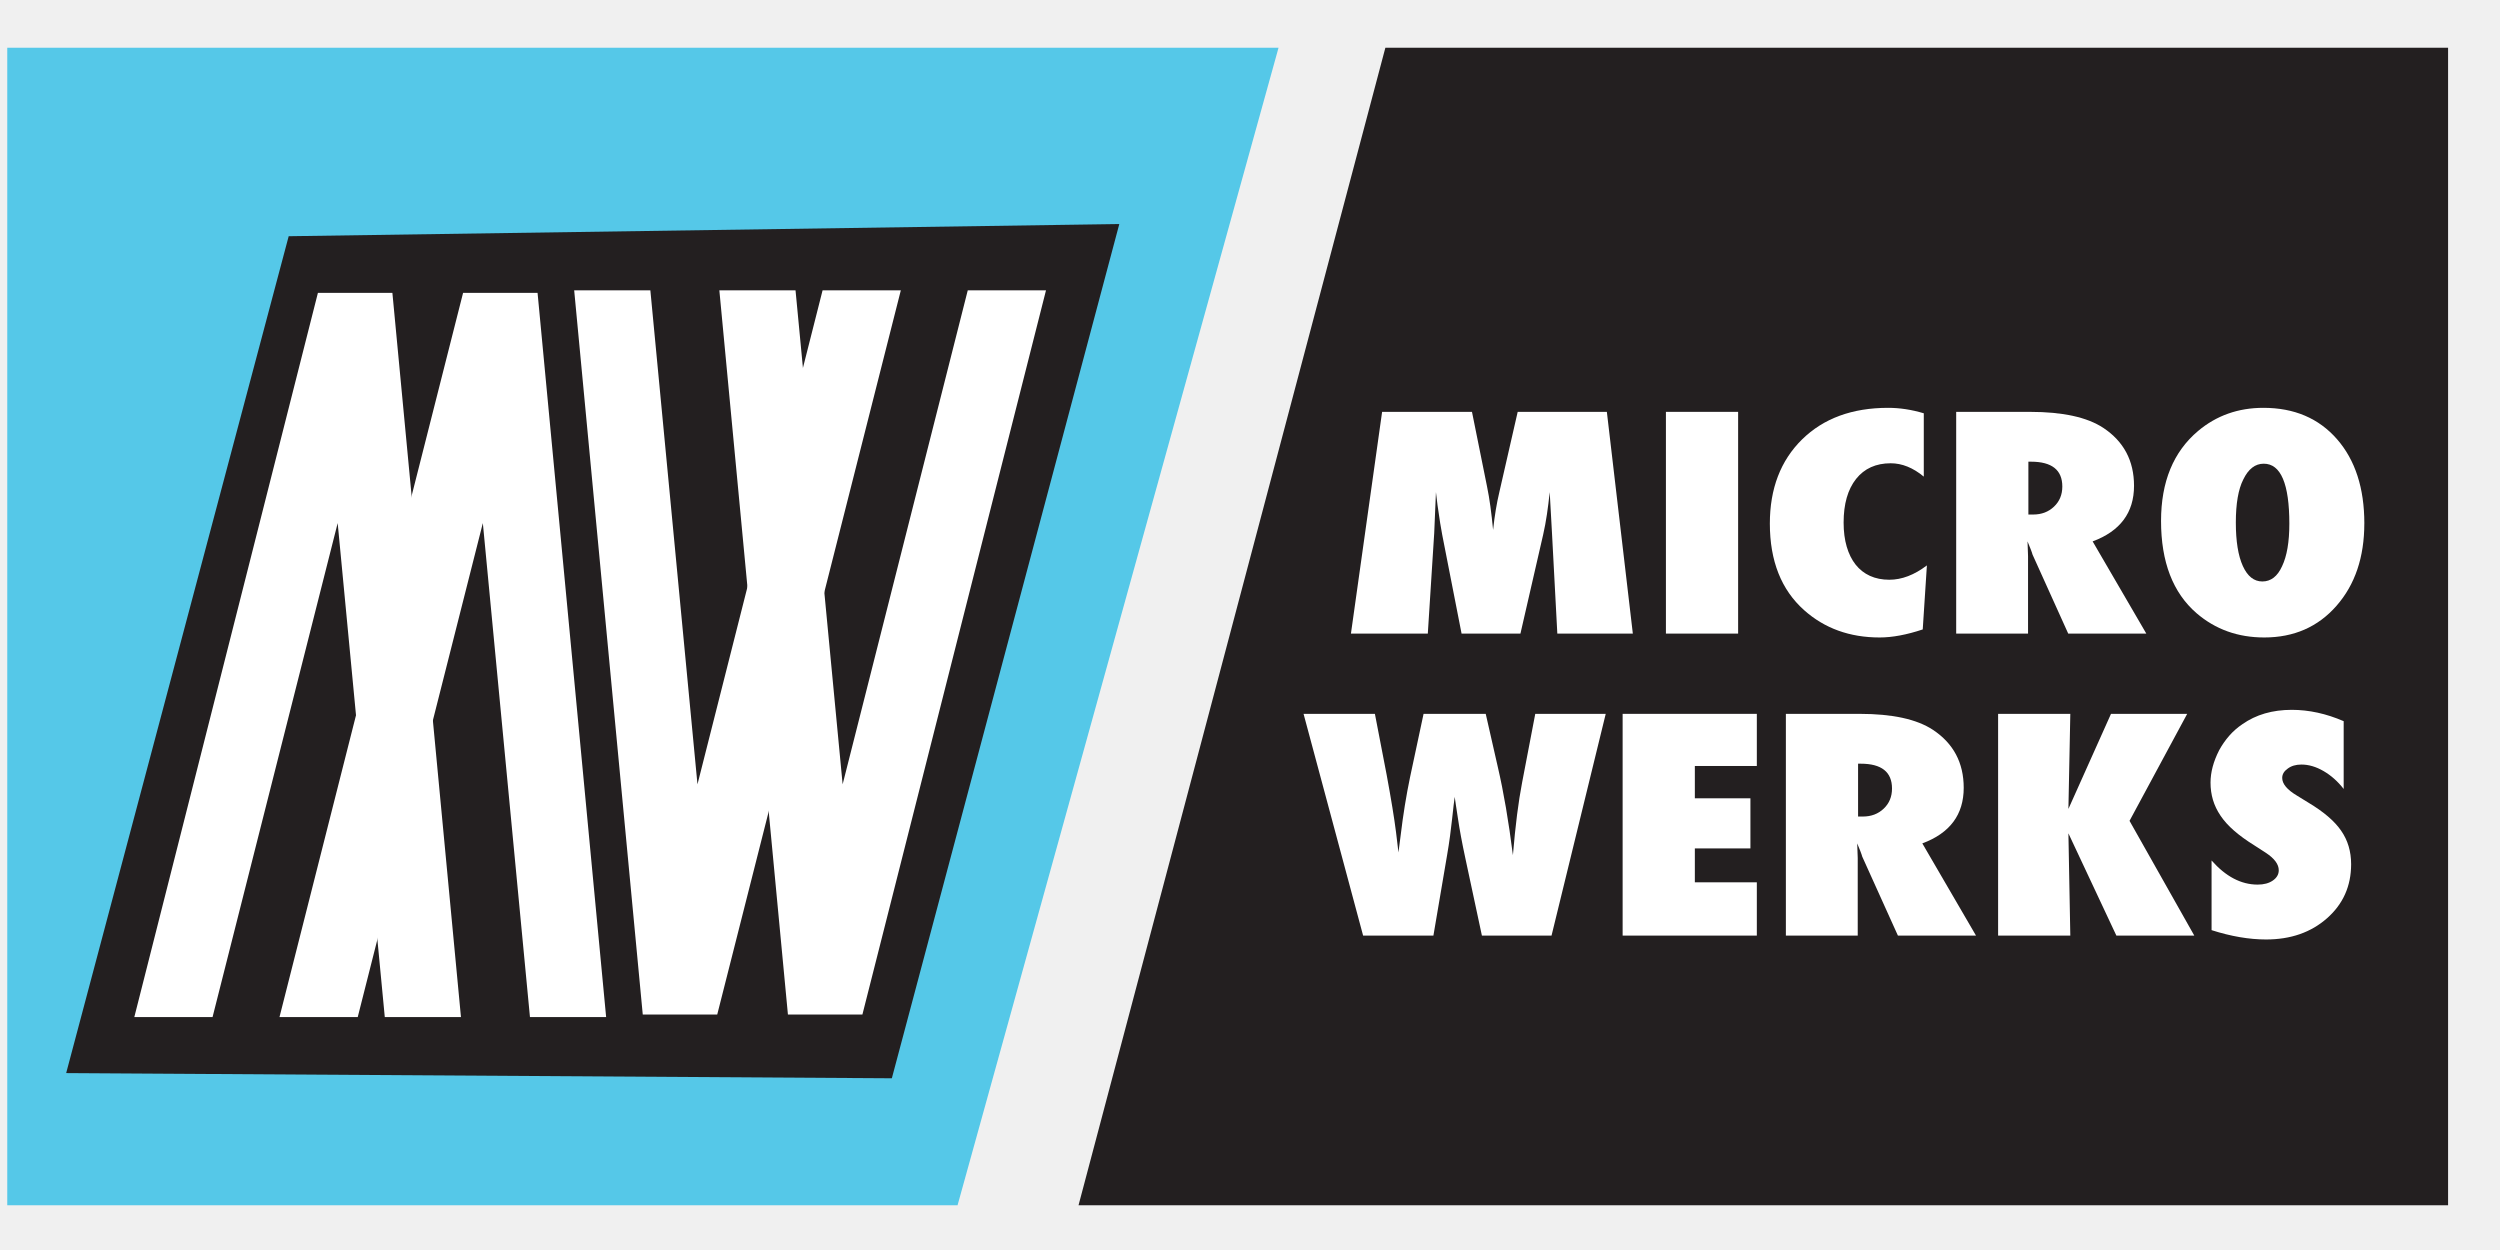
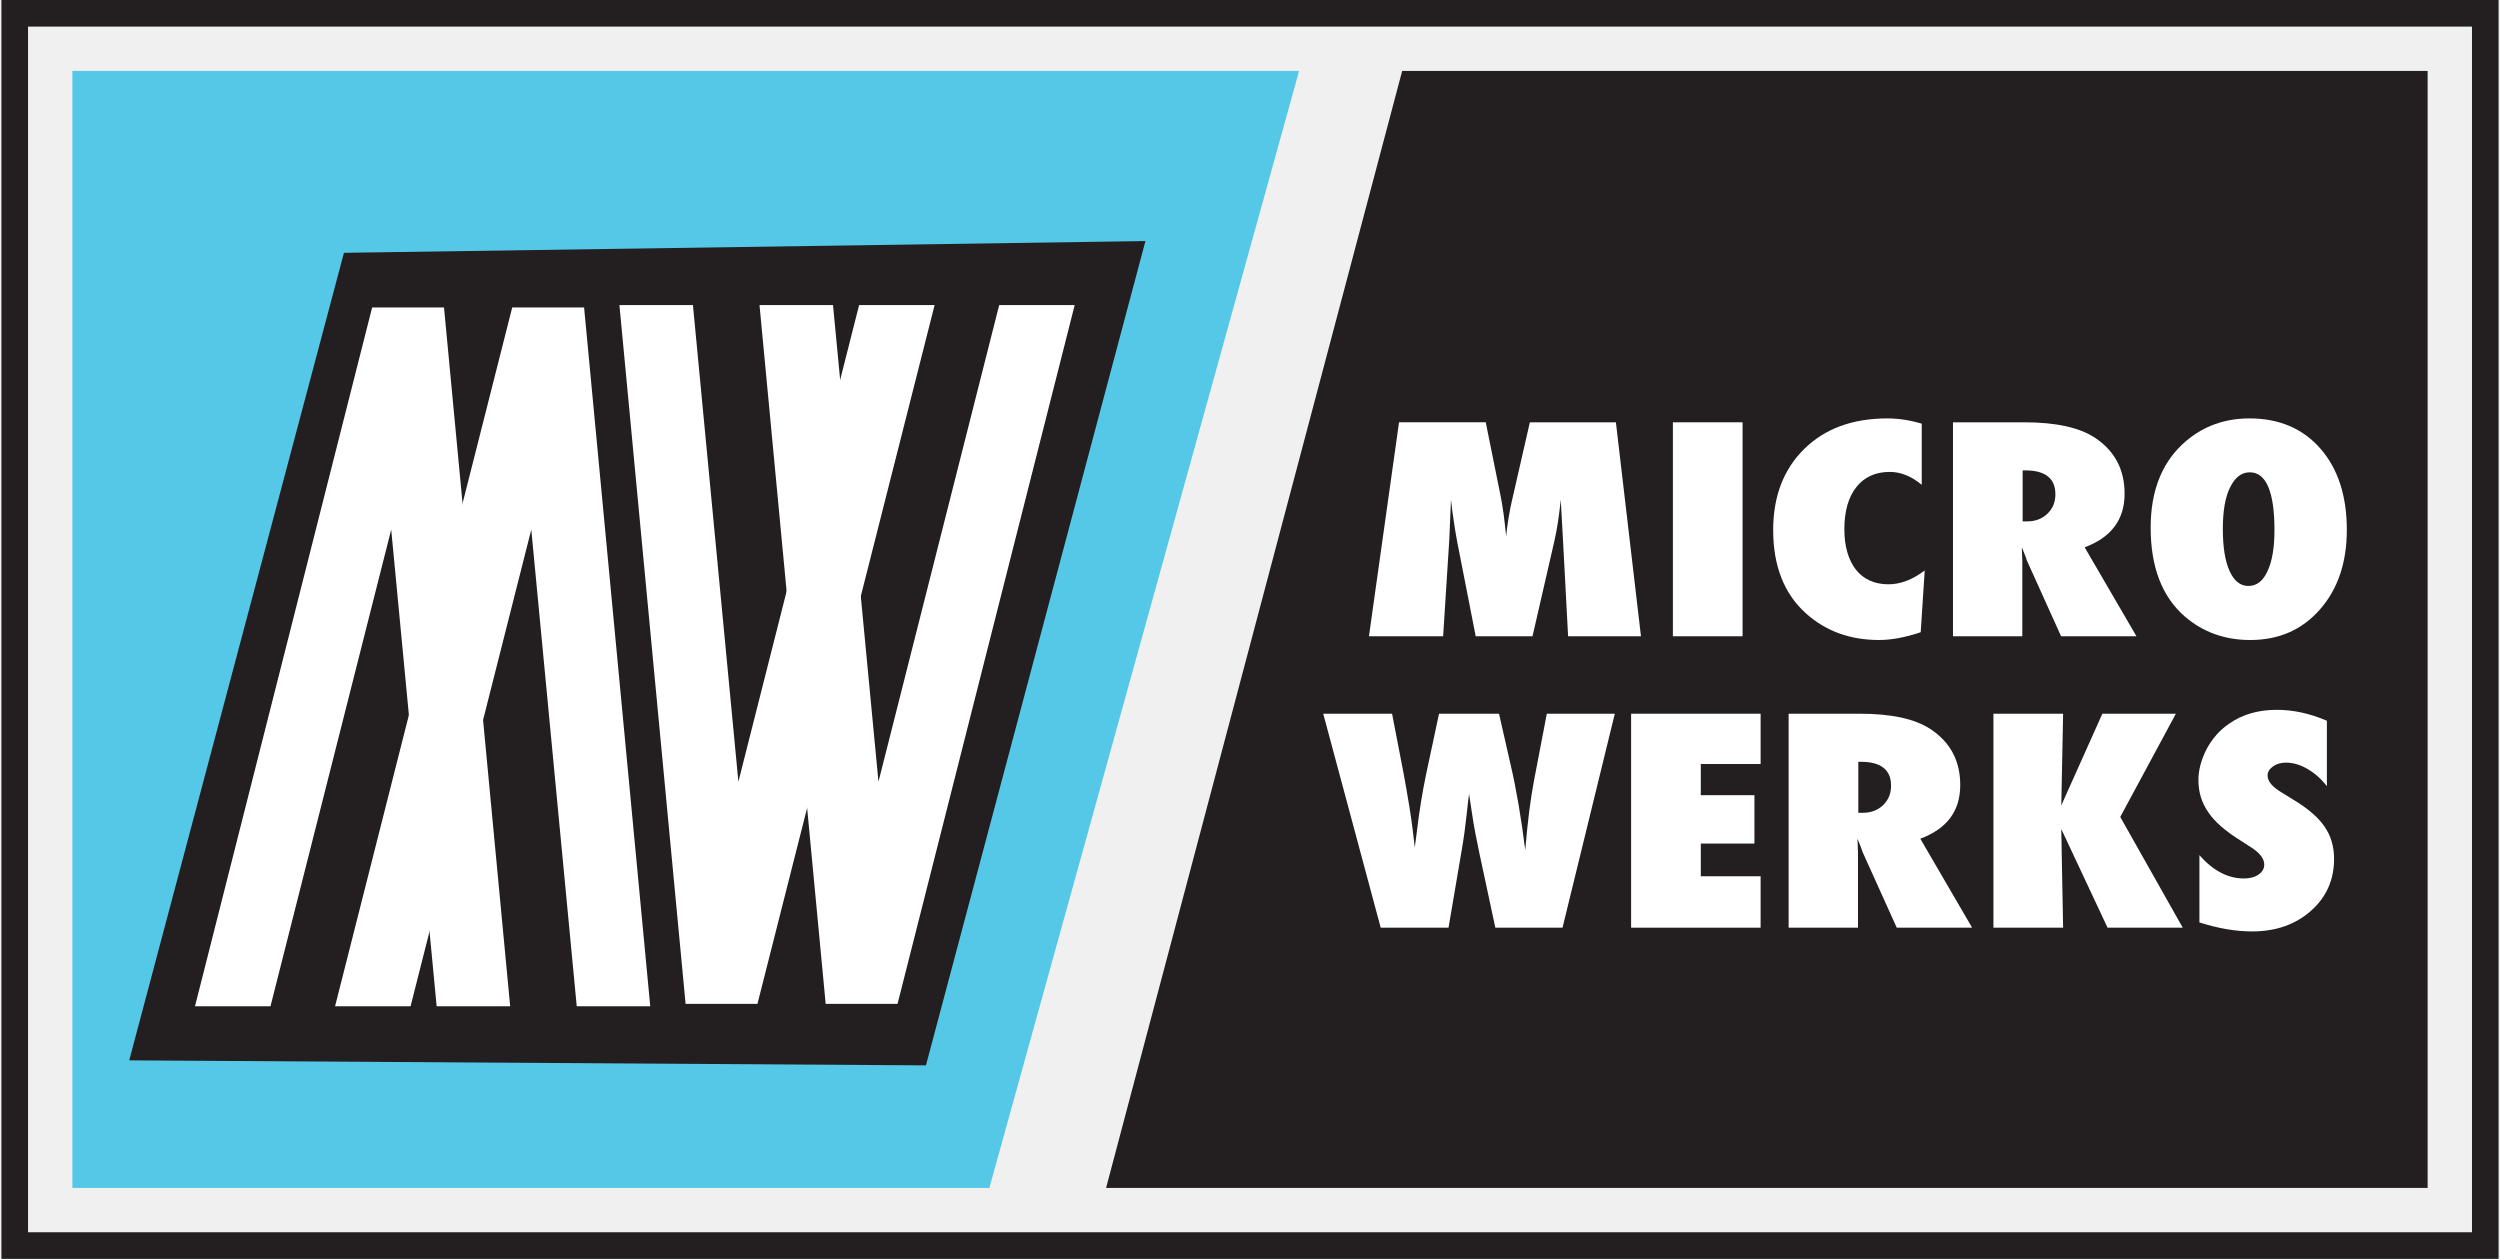
- <svg xmlns="http://www.w3.org/2000/svg" id="a" width="4in" height="2in" viewBox="8 8 272 128">
+ <svg xmlns="http://www.w3.org/2000/svg" id="a" width="282" height="142" viewBox="0.79 1.195 281.56 141.94">
  <defs>
    <style>.b{fill:#231f20;}.c{fill:#55c8e8;}.d{fill:#fff;}</style>
  </defs>
+   <rect x="2.29" y="2.695" width="278.561" height="138.94" fill="none" stroke="#231f20" stroke-width="3" />
  <polygon class="c" points="112.181 135.135 8.79 135.135 8.79 9.195 147.104 9.195 112.181 135.135" />
  <polygon class="b" points="15.199 120.752 105.032 121.317 129.78 28.375 39.409 29.701 15.199 120.752" />
  <polygon class="b" points="125.343 135.135 158.728 9.195 274.351 9.195 274.351 135.135 125.343 135.135" />
  <polygon class="d" points="58.152 114.655 49.864 114.655 44.739 60.911 31.127 114.655 22.614 114.655 42.588 35.866 50.692 35.866 58.152 114.655" />
  <polygon class="d" points="73.947 114.655 65.659 114.655 60.533 60.911 46.922 114.655 38.409 114.655 58.383 35.866 66.487 35.866 73.947 114.655" />
  <polygon class="d" points="86.266 35.591 94.554 35.591 99.679 89.335 113.291 35.591 121.804 35.591 101.83 114.38 93.726 114.38 86.266 35.591" />
  <polygon class="d" points="70.471 35.591 78.759 35.591 83.885 89.335 97.496 35.591 106.009 35.591 86.035 114.38 77.932 114.38 70.471 35.591" />
  <path class="d" d="M185.651,72.935h-8.214l-.584-11-.245-4.391c-.088.844-.188,1.648-.301,2.414-.113.766-.252,1.508-.415,2.227l-2.468,10.75h-6.405l-2.109-10.766c-.126-.625-.296-1.698-.509-3.219-.025-.229-.082-.698-.17-1.406l-.188,4.453-.697,10.938h-8.364l3.392-24.125h9.777l1.639,8.125c.138.667.261,1.391.367,2.172s.204,1.63.292,2.547c.163-1.531.39-2.901.679-4.109l1.997-8.734h9.701l2.826,24.125Z" />
  <path class="d" d="M197.108,72.935h-7.856v-24.125h7.856v24.125Z" />
  <path class="d" d="M217.646,65.513l-.452,6.969c-1.746.583-3.31.875-4.69.875-3.253,0-5.991-.989-8.214-2.969-2.487-2.219-3.73-5.359-3.73-9.422,0-3.802,1.168-6.854,3.504-9.156,2.336-2.292,5.457-3.438,9.363-3.438,1.269,0,2.562.198,3.881.594v6.891c-1.168-.969-2.367-1.453-3.599-1.453-1.607,0-2.863.568-3.768,1.703-.904,1.146-1.356,2.729-1.356,4.75,0,.979.113,1.854.339,2.625.227.771.55,1.422.971,1.953s.938.938,1.554,1.219,1.319.422,2.11.422c1.356,0,2.719-.521,4.088-1.562Z" />
  <path class="d" d="M241.518,72.935h-8.496l-3.881-8.594c-.038-.146-.104-.338-.198-.578-.094-.239-.21-.526-.349-.859l.057,1.594v8.438h-7.818v-24.125h8.045c3.542,0,6.191.578,7.95,1.734,2.235,1.479,3.354,3.583,3.354,6.312,0,2.917-1.501,4.933-4.503,6.047l5.84,10.031ZM228.688,59.981h.527c.904,0,1.658-.286,2.261-.859.603-.573.904-1.302.904-2.188,0-1.802-1.137-2.703-3.41-2.703h-.282v5.75Z" />
  <path class="d" d="M265.238,60.95c0,3.677-1.011,6.667-3.033,8.969-2.01,2.292-4.628,3.438-7.855,3.438-2.864,0-5.319-.88-7.366-2.641-2.575-2.229-3.862-5.573-3.862-10.031,0-4.271,1.344-7.536,4.031-9.797,1.997-1.677,4.364-2.516,7.103-2.516,3.354,0,6.022,1.136,8.007,3.406,1.984,2.271,2.977,5.328,2.977,9.172ZM257.081,60.997c0-4.364-.93-6.547-2.788-6.547-.93,0-1.671.573-2.224,1.719-.54,1.062-.81,2.625-.81,4.688,0,2.031.254,3.607.763,4.727.509,1.12,1.215,1.68,2.119,1.68.93,0,1.646-.552,2.148-1.656.527-1.104.791-2.641.791-4.609Z" />
  <path class="d" d="M176.804,105.792h-7.573l-1.809-8.453c-.352-1.635-.615-3.052-.791-4.25-.088-.594-.164-1.088-.227-1.484-.062-.396-.106-.697-.132-.906-.062.428-.157,1.225-.282,2.391-.063.594-.139,1.219-.227,1.875s-.194,1.35-.32,2.078l-1.488,8.75h-7.648l-6.48-24.125h7.762l1.281,6.641c.489,2.646.829,4.725,1.018,6.234l.264,2.203.244-1.891c.264-2.208.604-4.307,1.018-6.297l1.47-6.891h6.763l1.319,5.797c.628,2.698,1.174,5.891,1.639,9.578.138-1.656.289-3.125.452-4.406s.346-2.442.546-3.484l1.433-7.484h7.667l-5.896,24.125Z" />
  <path class="d" d="M184.542,105.792v-24.125h14.601v5.672h-6.744v3.516h6.047v5.453h-6.047v3.688h6.744v5.797h-14.601Z" />
  <path class="d" d="M222.988,105.792h-8.496l-3.881-8.594c-.038-.146-.104-.338-.198-.578-.094-.239-.21-.525-.349-.859l.057,1.594v8.438h-7.818v-24.125h8.045c3.542,0,6.191.578,7.95,1.734,2.235,1.479,3.354,3.584,3.354,6.312,0,2.917-1.501,4.933-4.503,6.047l5.84,10.031ZM210.159,92.839h.527c.904,0,1.658-.286,2.261-.859.603-.572.904-1.302.904-2.188,0-1.802-1.137-2.703-3.41-2.703h-.282v5.75Z" />
  <path class="d" d="M246.739,105.792h-8.478l-5.218-11.125.207,11.125h-7.856v-24.125h7.856l-.207,10.344,4.634-10.344h8.289l-6.273,11.641,7.046,12.484Z" />
  <path class="d" d="M248.619,105.198v-7.578c1.545,1.75,3.215,2.625,5.011,2.625.679,0,1.231-.148,1.658-.445s.641-.669.641-1.117c0-.646-.465-1.275-1.395-1.891l-1.281-.828c-.854-.531-1.582-1.06-2.185-1.586-.604-.525-1.093-1.067-1.47-1.625-.377-.557-.653-1.133-.829-1.727s-.264-1.219-.264-1.875c0-1.125.313-2.302.942-3.531.313-.572.678-1.096,1.093-1.57.414-.474.892-.893,1.432-1.258,1.481-1.041,3.271-1.562,5.369-1.562,1.871,0,3.755.412,5.651,1.234v7.375c-.641-.822-1.369-1.471-2.186-1.945-.816-.474-1.62-.711-2.411-.711-.603,0-1.1.146-1.488.438-.402.281-.603.62-.603,1.016,0,.646.533,1.287,1.601,1.922l1.244.766c1.657.99,2.845,2.006,3.561,3.047.728,1.042,1.093,2.261,1.093,3.656,0,2.375-.873,4.334-2.619,5.875-1.746,1.542-3.956,2.312-6.631,2.312-1.847,0-3.825-.339-5.935-1.016Z" />
</svg>
